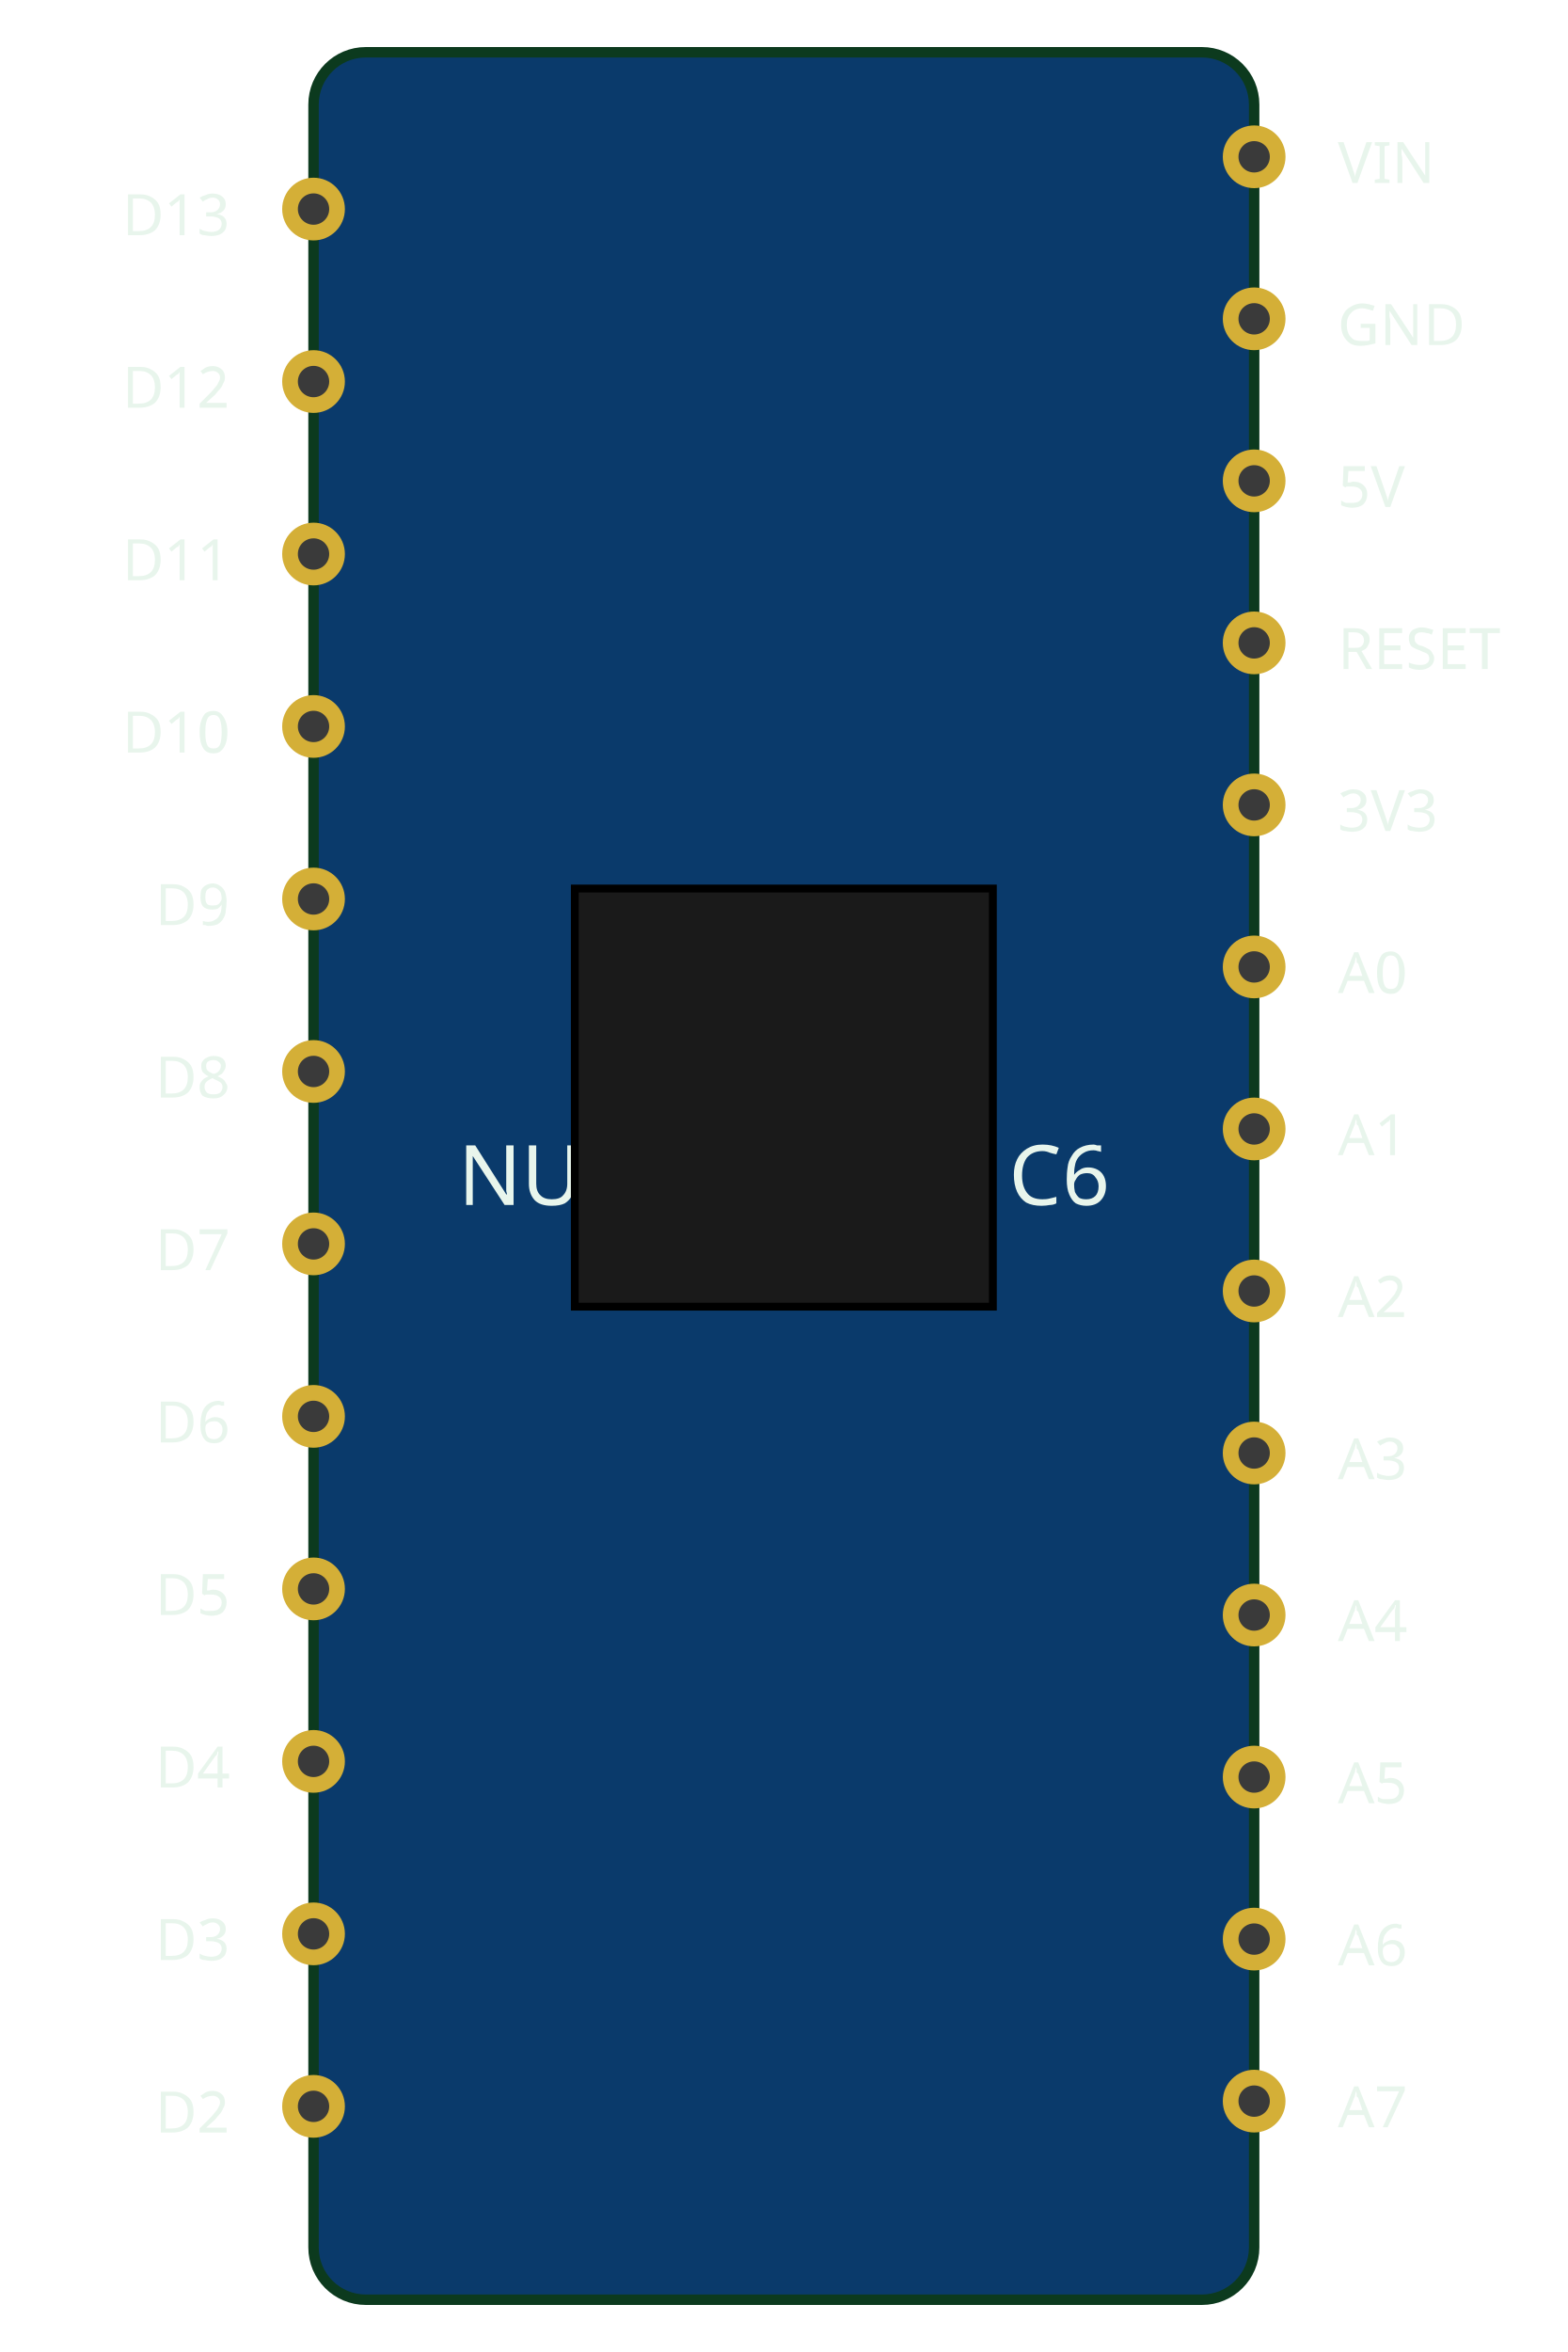
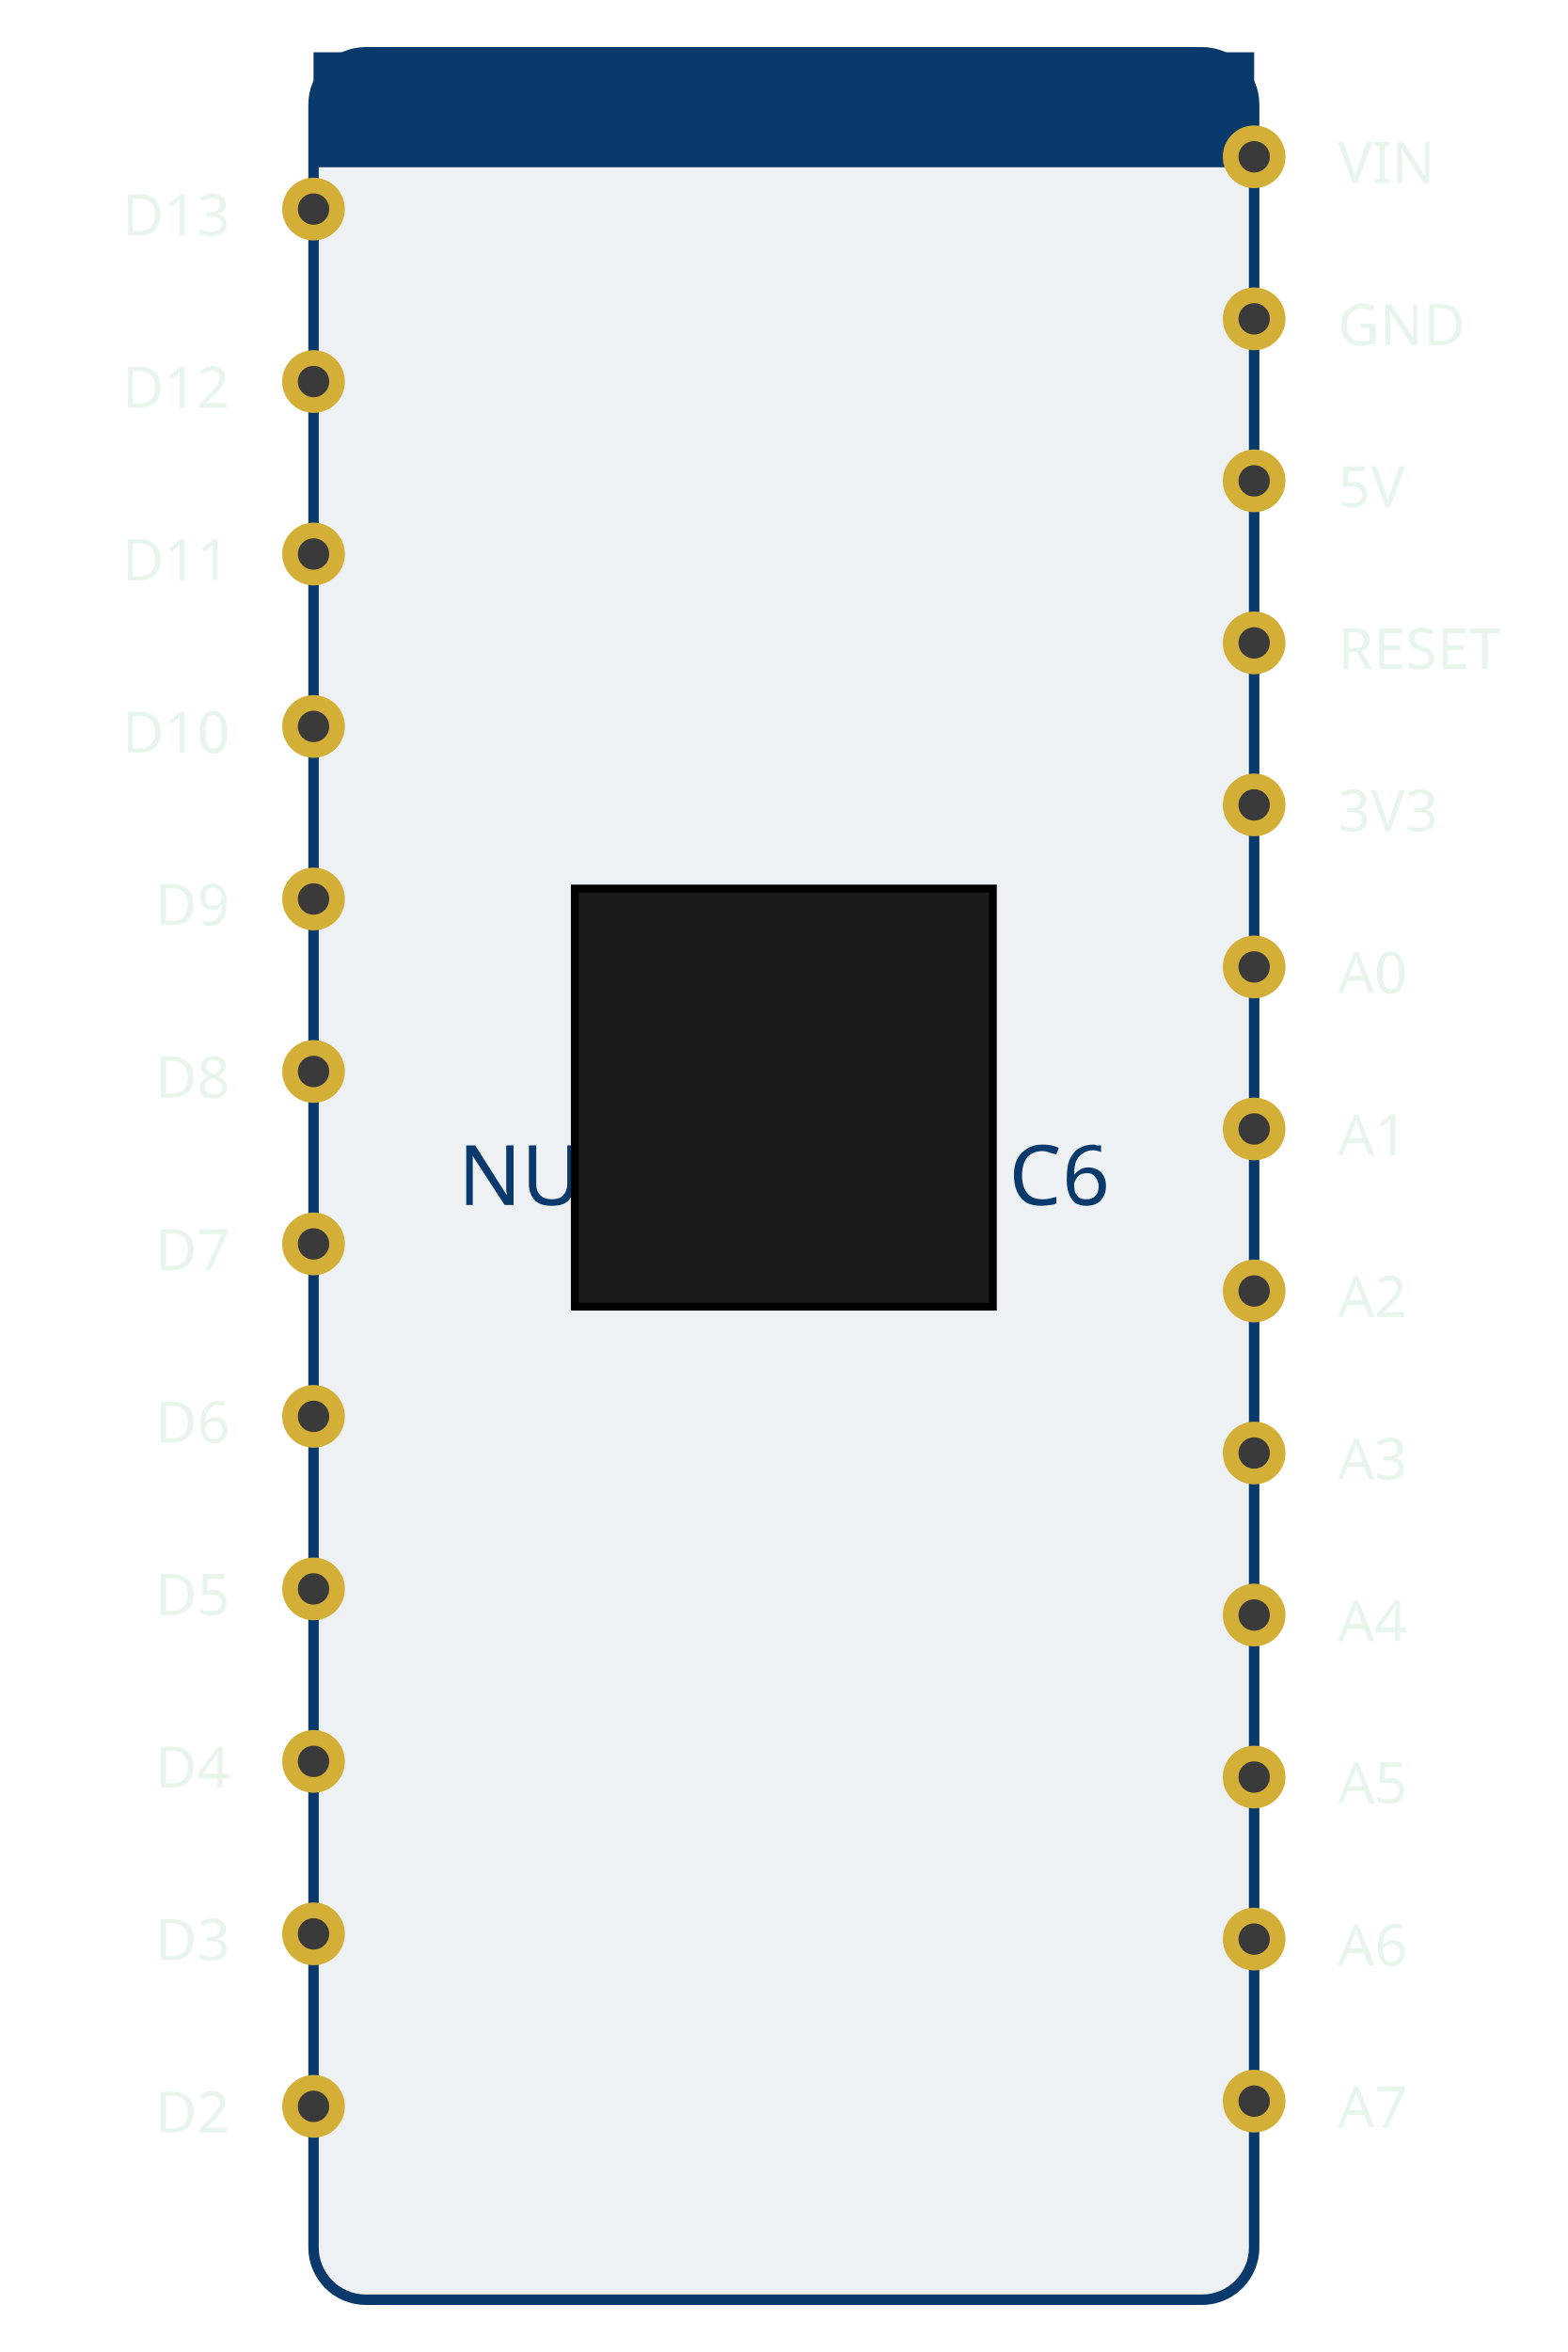
<svg xmlns="http://www.w3.org/2000/svg" version="1.1" width="30mm" height="45mm" viewBox="-6 -1 30 45">
-   <rect x="0" y="0" rx="1" stroke="#0c3a1e" stroke-width="0.2" width="18" height="43" fill="#0a3a6b" />
-   <text text-anchor="middle" dominant-baseline="middle" font-size="1.6" font-family="sans-serif" fill="#e8f5ec" x="9" y="21.5">NUCLEO C031C6</text>
+   <rect x="0" y="0" rx="1" stroke-width="0.2" width="18" height="43" fill="#eef1f4" stroke="#0a3a6b" />
+   <text text-anchor="middle" dominant-baseline="middle" font-size="1.6" font-family="sans-serif" x="9" y="21.5" fill="#0a3a6b">NUCLEO C031C6</text>
+   <rect x="0" y="0" height="2.2" fill="#0a3a6b" width="18" />
  <rect x="5" y="16" width="8" height="8" fill="#1a1a1a" stroke="#000" stroke-width="0.15" />
  <circle r="0.6" fill="#d4af37" cx="0" cy="3" />
  <circle r="0.3" fill="#3a3a3a" cx="0" cy="3" />
  <text font-size="1.1" font-family="sans-serif" fill="#e8f5ec" x="-1.6" y="3.5" text-anchor="end">D13</text>
  <circle r="0.6" fill="#d4af37" cx="0" cy="6.3" />
  <circle r="0.3" fill="#3a3a3a" cx="0" cy="6.3" />
  <text font-size="1.1" font-family="sans-serif" fill="#e8f5ec" x="-1.6" y="6.8" text-anchor="end">D12</text>
  <circle r="0.6" fill="#d4af37" cx="0" cy="9.6" />
  <circle r="0.3" fill="#3a3a3a" cx="0" cy="9.6" />
  <text font-size="1.1" font-family="sans-serif" fill="#e8f5ec" x="-1.6" y="10.1" text-anchor="end">D11</text>
  <circle r="0.6" fill="#d4af37" cx="0" cy="12.899" />
  <circle r="0.3" fill="#3a3a3a" cx="0" cy="12.899" />
  <text font-size="1.1" font-family="sans-serif" fill="#e8f5ec" x="-1.6" y="13.399" text-anchor="end">D10</text>
  <circle r="0.6" fill="#d4af37" cx="0" cy="16.2" />
  <circle r="0.3" fill="#3a3a3a" cx="0" cy="16.2" />
  <text font-size="1.1" font-family="sans-serif" fill="#e8f5ec" x="-1.6" y="16.7" text-anchor="end">D9</text>
  <circle r="0.6" fill="#d4af37" cx="0" cy="19.5" />
  <circle r="0.3" fill="#3a3a3a" cx="0" cy="19.5" />
  <text font-size="1.1" font-family="sans-serif" fill="#e8f5ec" x="-1.6" y="20" text-anchor="end">D8</text>
  <circle r="0.6" fill="#d4af37" cx="0" cy="22.799" />
  <circle r="0.3" fill="#3a3a3a" cx="0" cy="22.799" />
  <text font-size="1.1" font-family="sans-serif" fill="#e8f5ec" x="-1.6" y="23.299" text-anchor="end">D7</text>
  <circle r="0.6" fill="#d4af37" cx="0" cy="26.099" />
  <circle r="0.3" fill="#3a3a3a" cx="0" cy="26.099" />
  <text font-size="1.1" font-family="sans-serif" fill="#e8f5ec" x="-1.6" y="26.599" text-anchor="end">D6</text>
  <circle r="0.6" fill="#d4af37" cx="0" cy="29.4" />
  <circle r="0.3" fill="#3a3a3a" cx="0" cy="29.4" />
  <text font-size="1.1" font-family="sans-serif" fill="#e8f5ec" x="-1.6" y="29.9" text-anchor="end">D5</text>
  <circle r="0.6" fill="#d4af37" cx="0" cy="32.7" />
  <circle r="0.3" fill="#3a3a3a" cx="0" cy="32.7" />
  <text font-size="1.1" font-family="sans-serif" fill="#e8f5ec" x="-1.6" y="33.2" text-anchor="end">D4</text>
  <circle r="0.6" fill="#d4af37" cx="0" cy="36" />
  <circle r="0.3" fill="#3a3a3a" cx="0" cy="36" />
  <text font-size="1.1" font-family="sans-serif" fill="#e8f5ec" x="-1.6" y="36.5" text-anchor="end">D3</text>
  <circle r="0.6" fill="#d4af37" cx="0" cy="39.3" />
  <circle r="0.3" fill="#3a3a3a" cx="0" cy="39.3" />
  <text font-size="1.1" font-family="sans-serif" fill="#e8f5ec" x="-1.6" y="39.8" text-anchor="end">D2</text>
  <circle r="0.6" fill="#d4af37" cx="18" cy="2" />
  <circle r="0.3" fill="#3a3a3a" cx="18" cy="2" />
  <text font-size="1.1" font-family="sans-serif" fill="#e8f5ec" x="19.6" y="2.5" text-anchor="start">VIN</text>
  <circle r="0.6" fill="#d4af37" cx="18" cy="5.1" />
  <circle r="0.3" fill="#3a3a3a" cx="18" cy="5.1" />
  <text font-size="1.1" font-family="sans-serif" fill="#e8f5ec" x="19.6" y="5.6" text-anchor="start">GND</text>
  <circle r="0.6" fill="#d4af37" cx="18" cy="8.2" />
  <circle r="0.3" fill="#3a3a3a" cx="18" cy="8.2" />
  <text font-size="1.1" font-family="sans-serif" fill="#e8f5ec" x="19.6" y="8.7" text-anchor="start">5V</text>
  <circle r="0.6" fill="#d4af37" cx="18" cy="11.3" />
  <circle r="0.3" fill="#3a3a3a" cx="18" cy="11.3" />
  <text font-size="1.1" font-family="sans-serif" fill="#e8f5ec" x="19.6" y="11.8" text-anchor="start">RESET</text>
  <circle r="0.6" fill="#d4af37" cx="18" cy="14.4" />
  <circle r="0.3" fill="#3a3a3a" cx="18" cy="14.4" />
  <text font-size="1.1" font-family="sans-serif" fill="#e8f5ec" x="19.6" y="14.9" text-anchor="start">3V3</text>
  <circle r="0.6" fill="#d4af37" cx="18" cy="17.5" />
  <circle r="0.3" fill="#3a3a3a" cx="18" cy="17.5" />
  <text font-size="1.1" font-family="sans-serif" fill="#e8f5ec" x="19.6" y="18" text-anchor="start">A0</text>
  <circle r="0.6" fill="#d4af37" cx="18" cy="20.6" />
  <circle r="0.3" fill="#3a3a3a" cx="18" cy="20.6" />
  <text font-size="1.1" font-family="sans-serif" fill="#e8f5ec" x="19.6" y="21.1" text-anchor="start">A1</text>
  <circle r="0.6" fill="#d4af37" cx="18" cy="23.7" />
  <circle r="0.3" fill="#3a3a3a" cx="18" cy="23.7" />
  <text font-size="1.1" font-family="sans-serif" fill="#e8f5ec" x="19.6" y="24.2" text-anchor="start">A2</text>
  <circle r="0.6" fill="#d4af37" cx="18" cy="26.8" />
  <circle r="0.3" fill="#3a3a3a" cx="18" cy="26.8" />
  <text font-size="1.1" font-family="sans-serif" fill="#e8f5ec" x="19.6" y="27.3" text-anchor="start">A3</text>
  <circle r="0.6" fill="#d4af37" cx="18" cy="29.900" />
  <circle r="0.3" fill="#3a3a3a" cx="18" cy="29.900" />
  <text font-size="1.1" font-family="sans-serif" fill="#e8f5ec" x="19.6" y="30.400" text-anchor="start">A4</text>
  <circle r="0.6" fill="#d4af37" cx="18" cy="33" />
  <circle r="0.3" fill="#3a3a3a" cx="18" cy="33" />
  <text font-size="1.1" font-family="sans-serif" fill="#e8f5ec" x="19.6" y="33.5" text-anchor="start">A5</text>
  <circle r="0.6" fill="#d4af37" cx="18" cy="36.1" />
  <circle r="0.3" fill="#3a3a3a" cx="18" cy="36.1" />
  <text font-size="1.1" font-family="sans-serif" fill="#e8f5ec" x="19.6" y="36.6" text-anchor="start">A6</text>
  <circle r="0.6" fill="#d4af37" cx="18" cy="39.2" />
  <circle r="0.3" fill="#3a3a3a" cx="18" cy="39.2" />
  <text font-size="1.1" font-family="sans-serif" fill="#e8f5ec" x="19.6" y="39.7" text-anchor="start">A7</text>
</svg>
